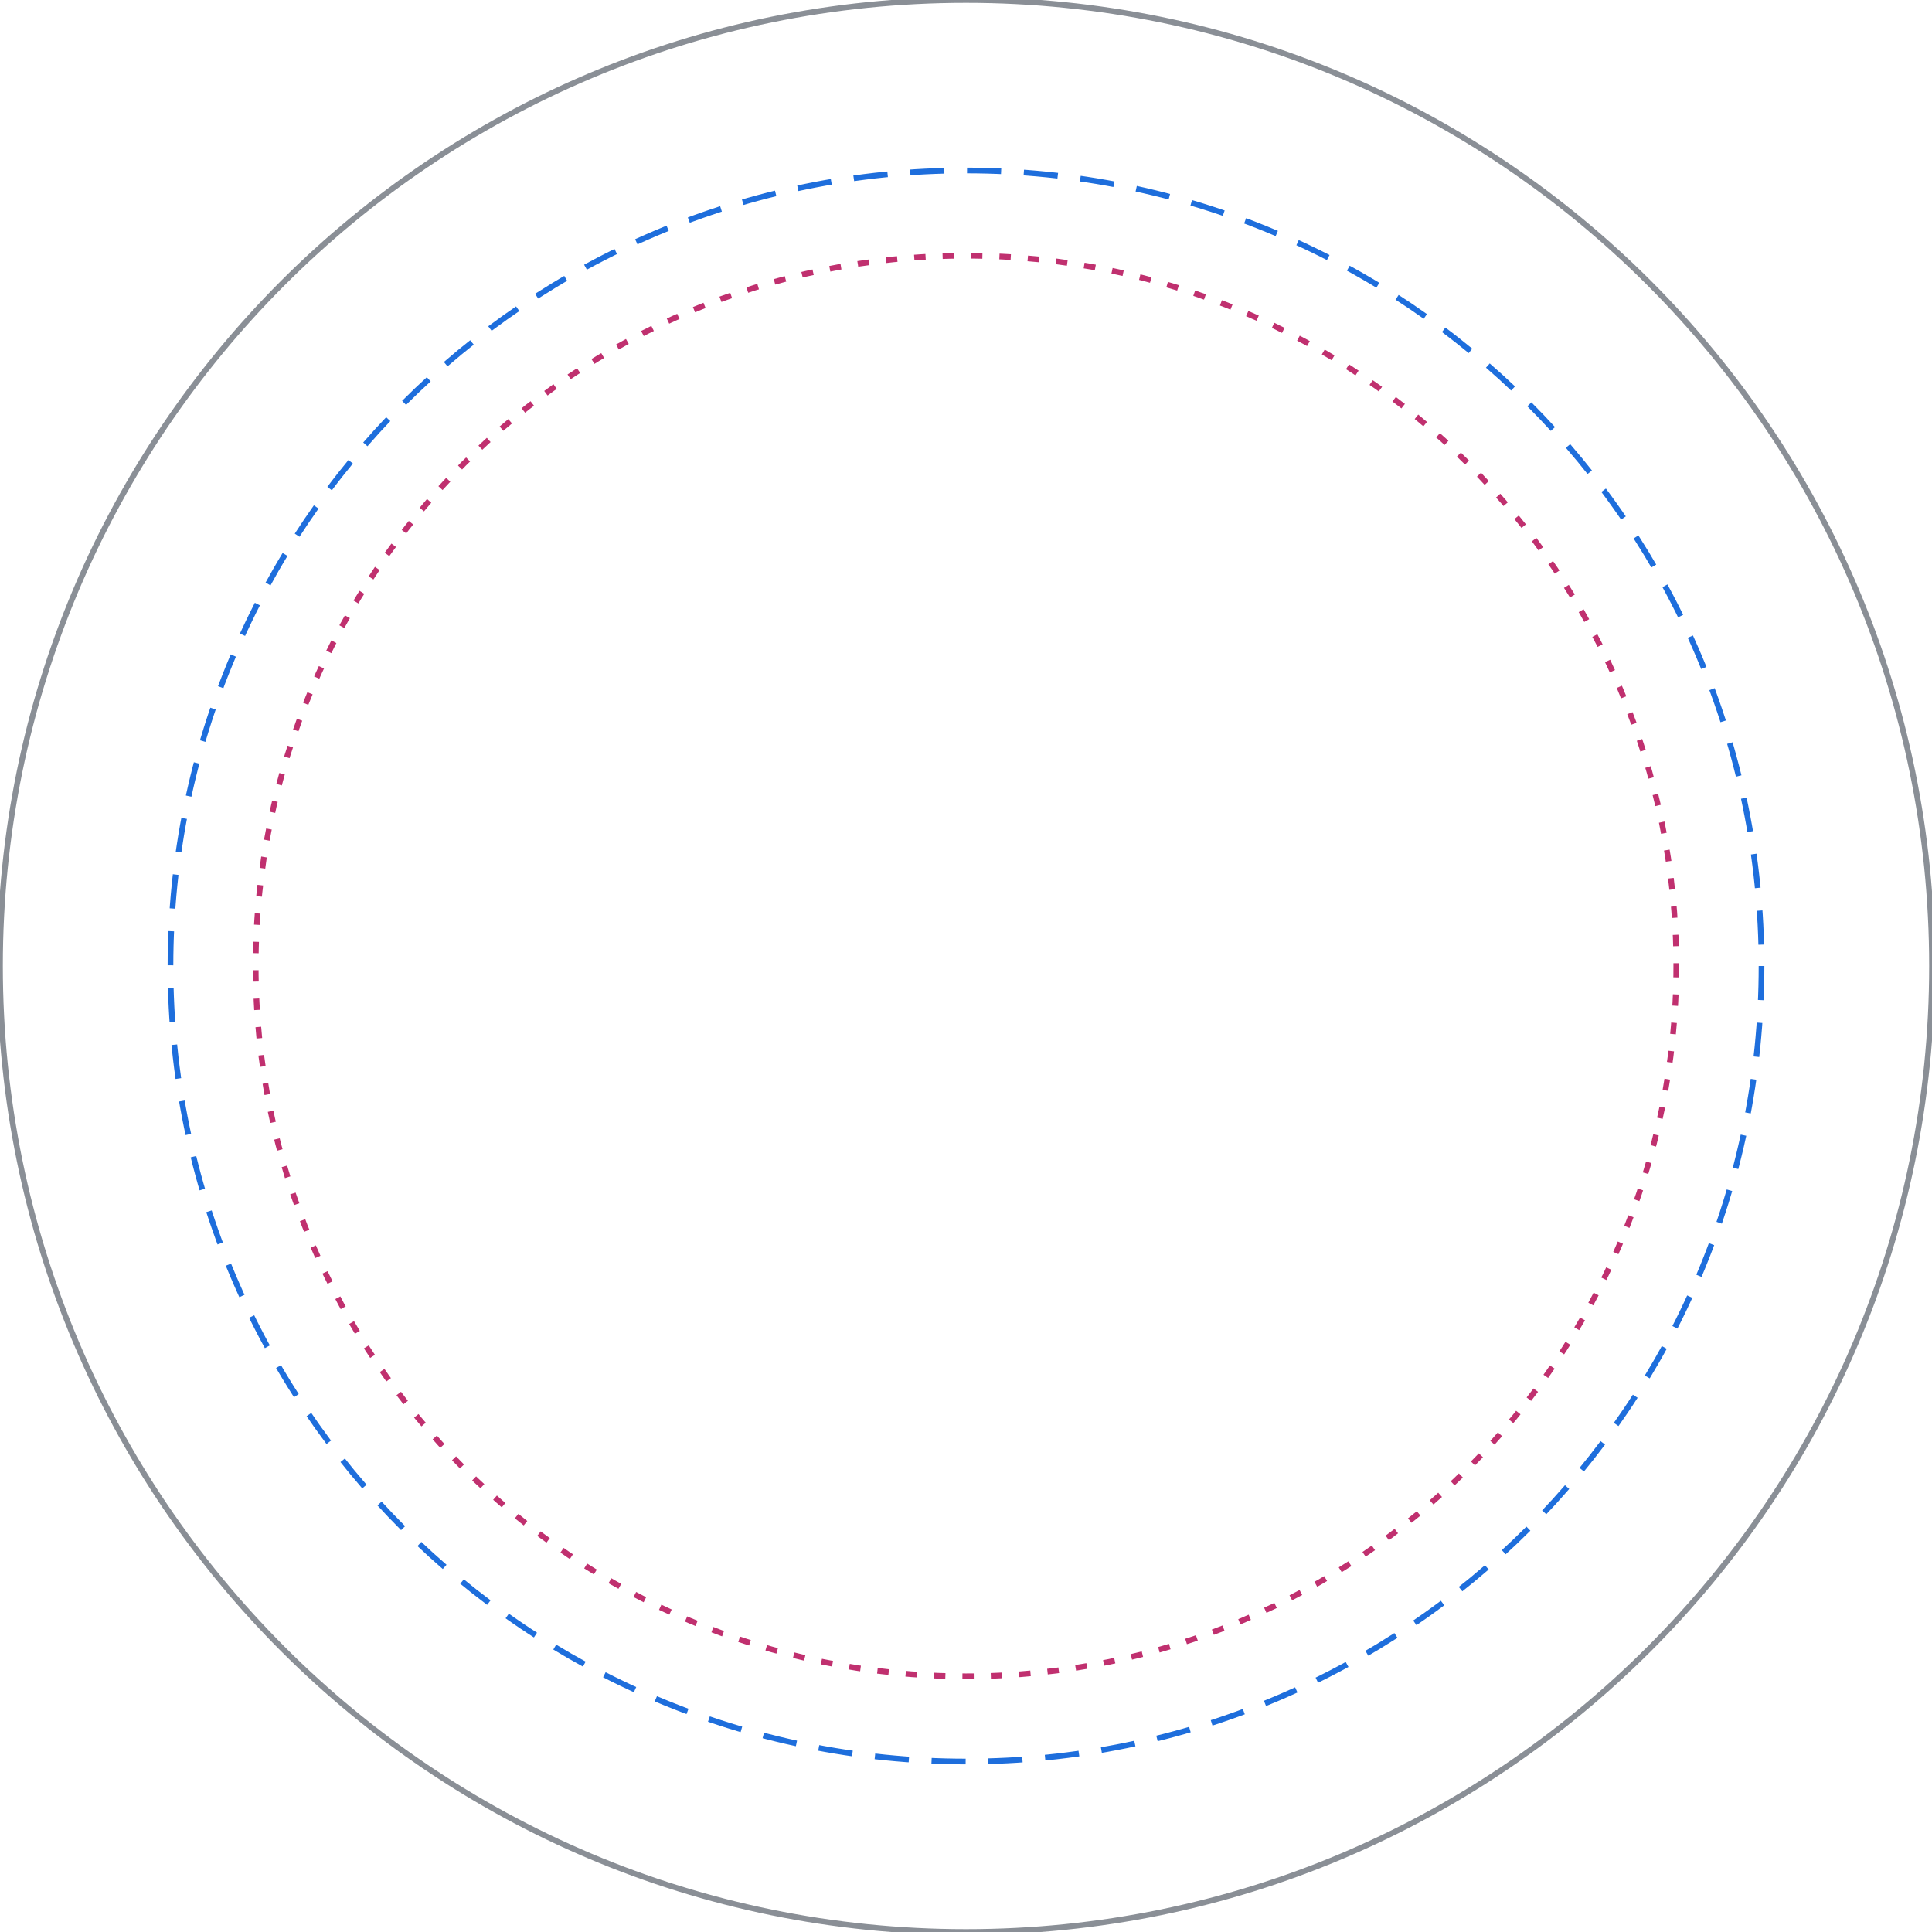
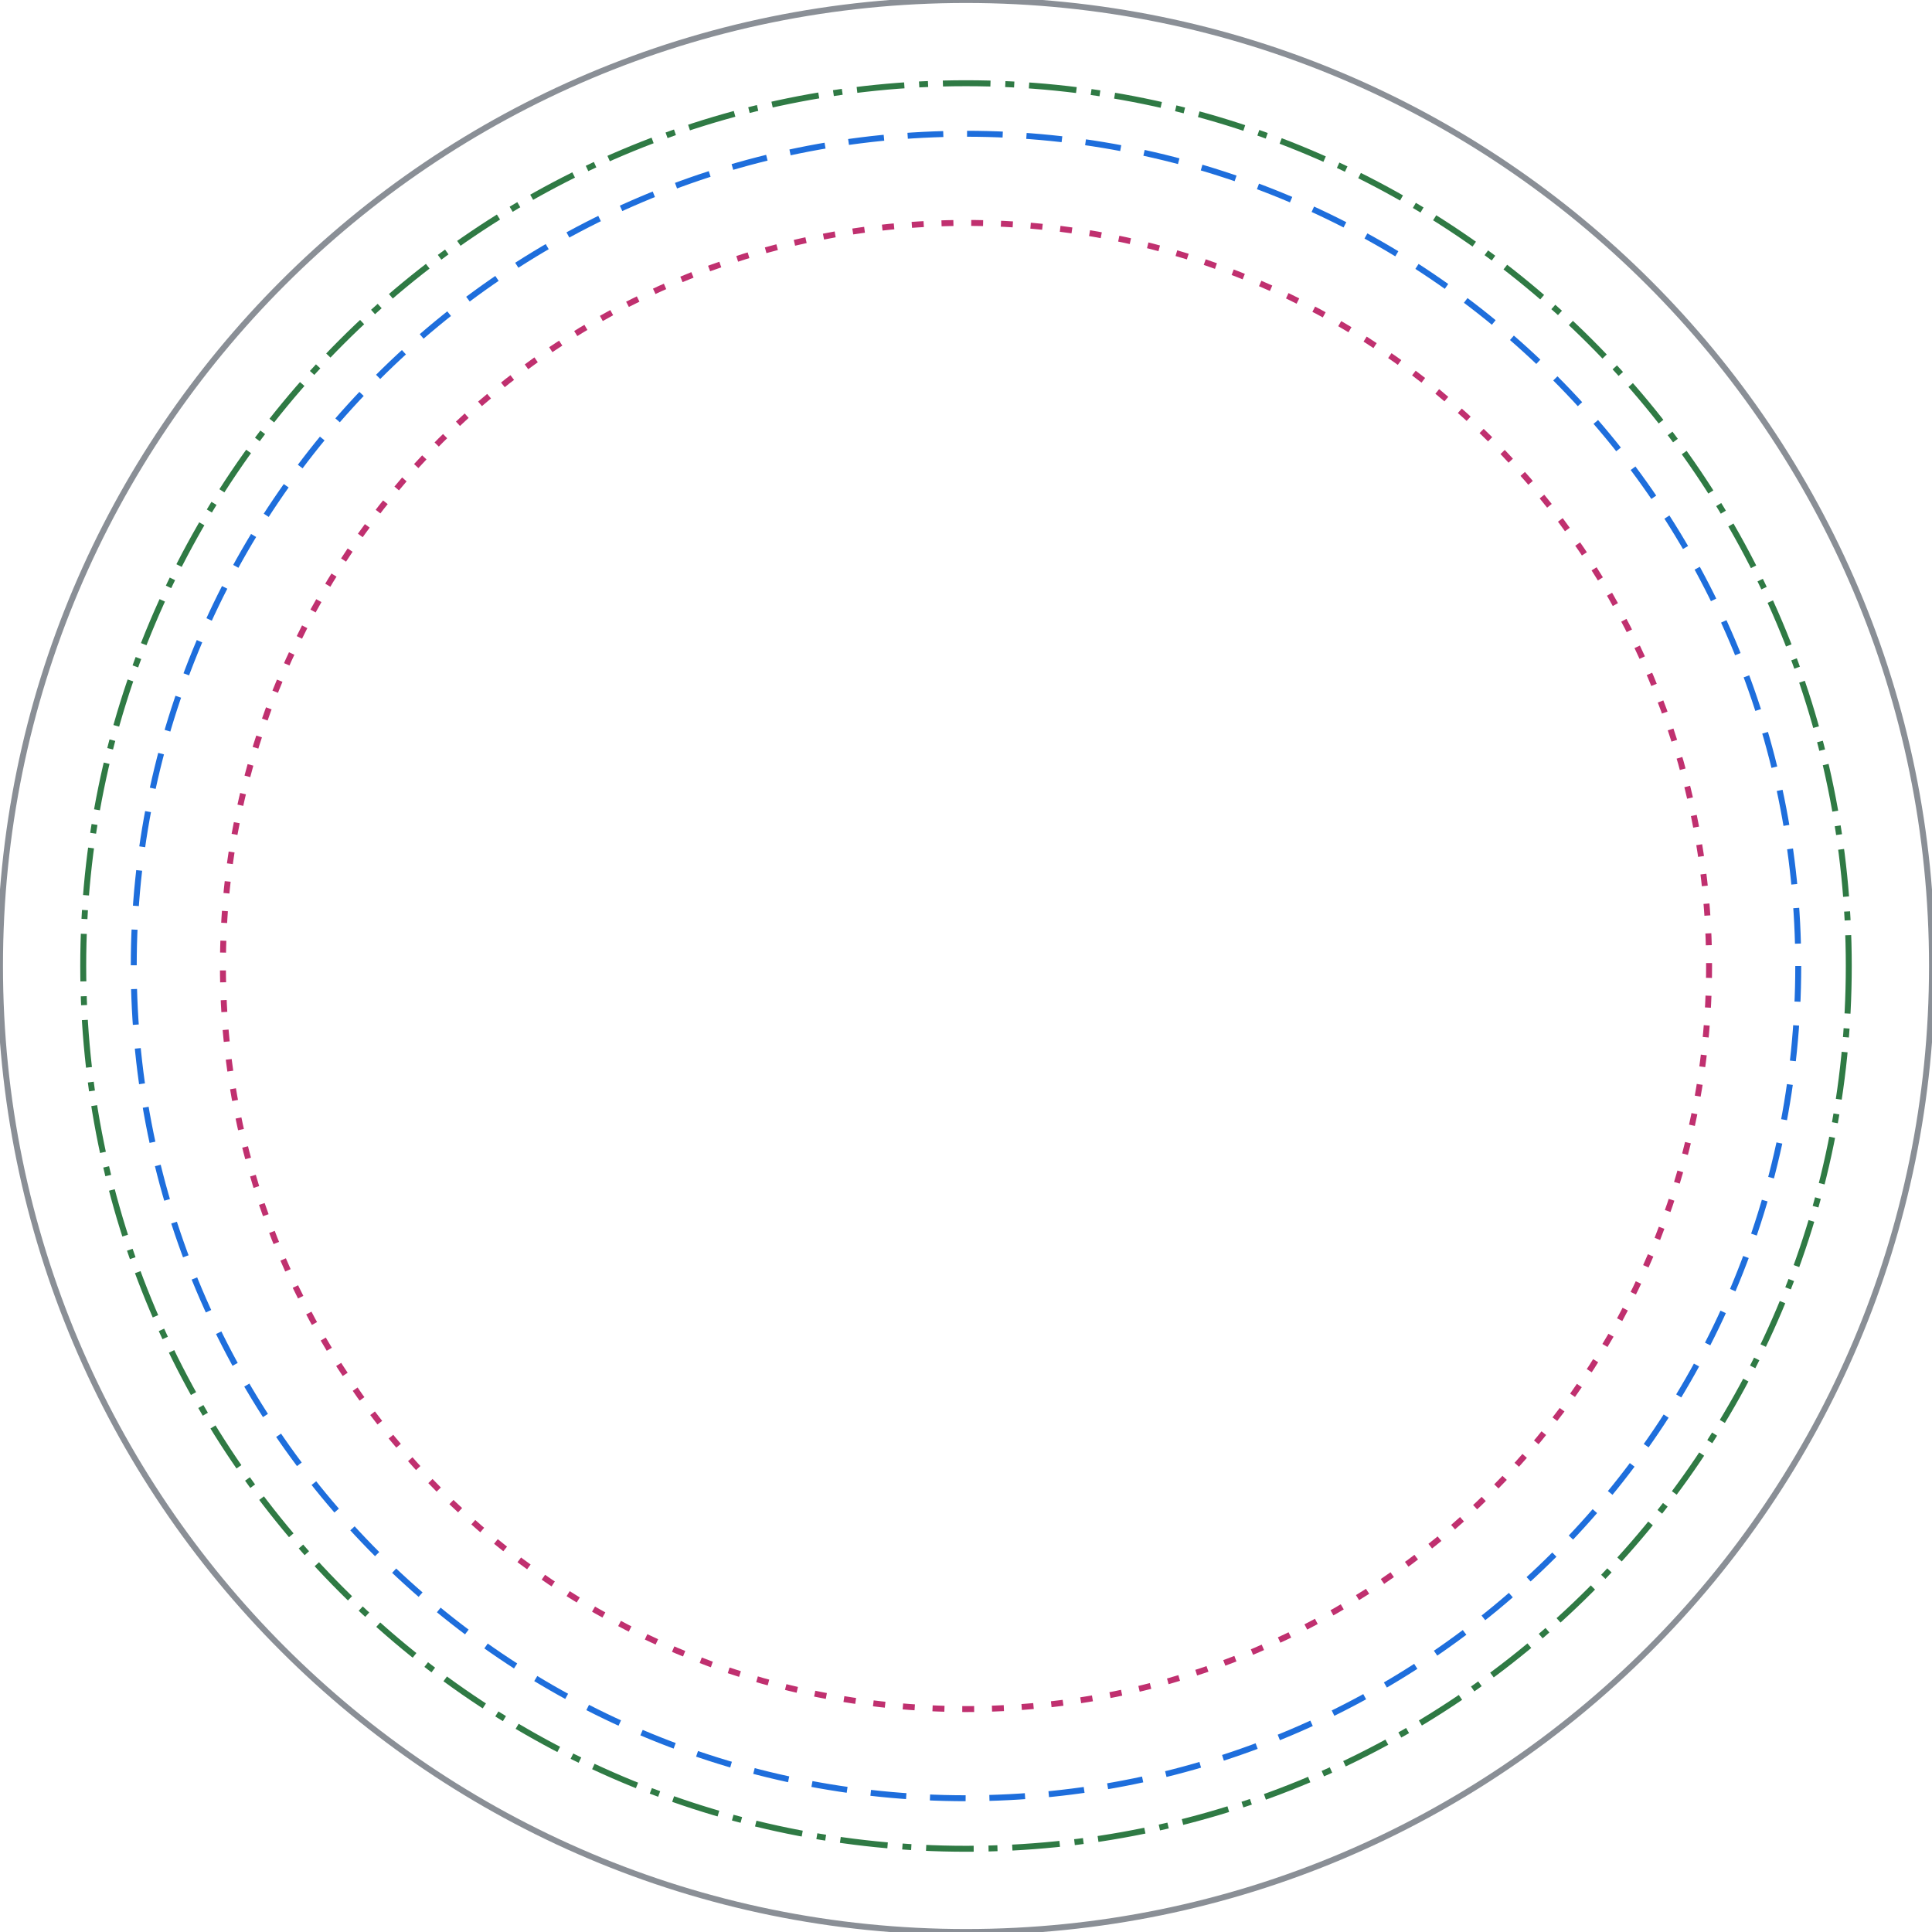
- <svg xmlns="http://www.w3.org/2000/svg" width="68mm" height="68mm" viewBox="0 0 68 68">
+ <svg xmlns="http://www.w3.org/2000/svg" width="65mm" height="65mm" viewBox="0 0 65 65">
  <g id="cut-line">
-     <circle cx="34" cy="34" r="34" fill="none" stroke="#8a8f96" stroke-width="0.2" />
+     <circle cx="32.5" cy="32.5" r="32.5" fill="none" stroke="#8a8f96" stroke-width="0.2" />
+   </g>
+   <g id="back-border-starts">
+     <circle cx="32.5" cy="32.5" r="29.7" fill="none" stroke="#2f7a44" stroke-width="0.2" stroke-dasharray="1.6 0.5 0.3 0.5" />
  </g>
  <g id="face-edge">
-     <circle cx="34" cy="34" r="28" fill="none" stroke="#1e6edc" stroke-width="0.2" stroke-dasharray="1.2 0.8" />
+     <circle cx="32.5" cy="32.5" r="28" fill="none" stroke="#1e6edc" stroke-width="0.2" stroke-dasharray="1.2 0.8" />
  </g>
  <g id="keep-text-inside">
-     <circle cx="34" cy="34" r="25" fill="none" stroke="#c0306f" stroke-width="0.2" stroke-dasharray="0.4 0.6" />
+     <circle cx="32.5" cy="32.5" r="25" fill="none" stroke="#c0306f" stroke-width="0.2" stroke-dasharray="0.4 0.6" />
  </g>
</svg>
